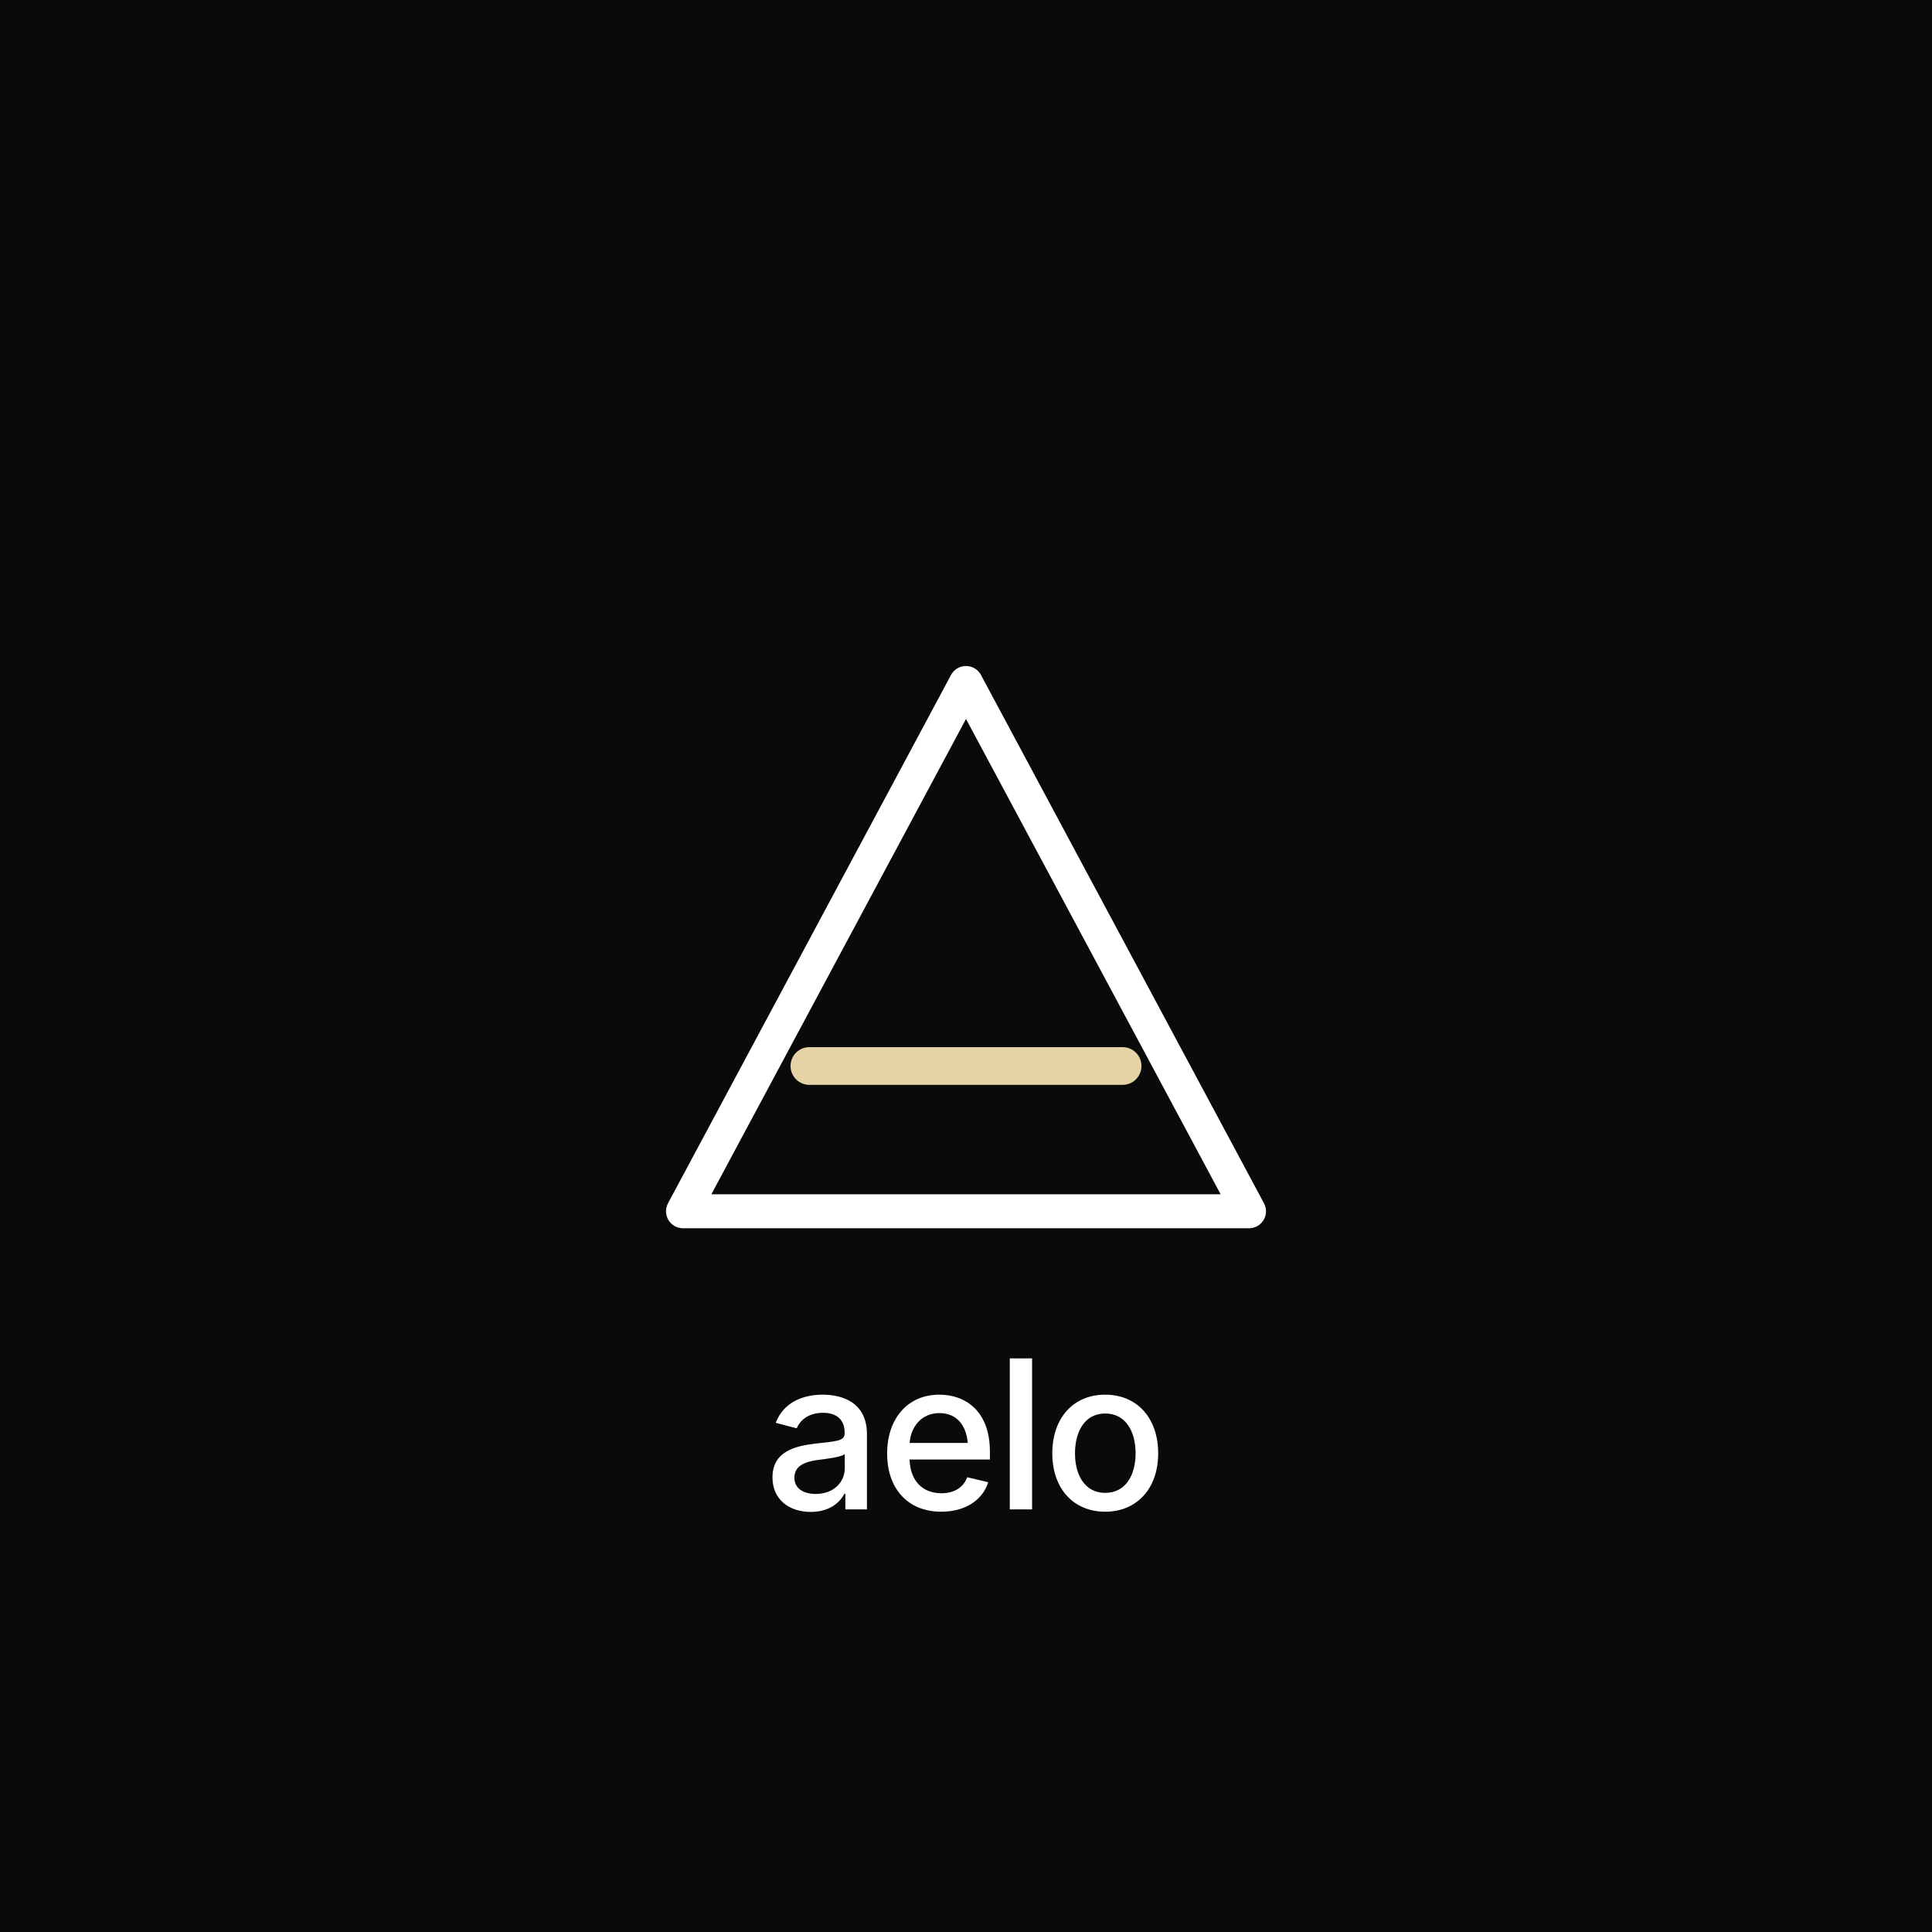
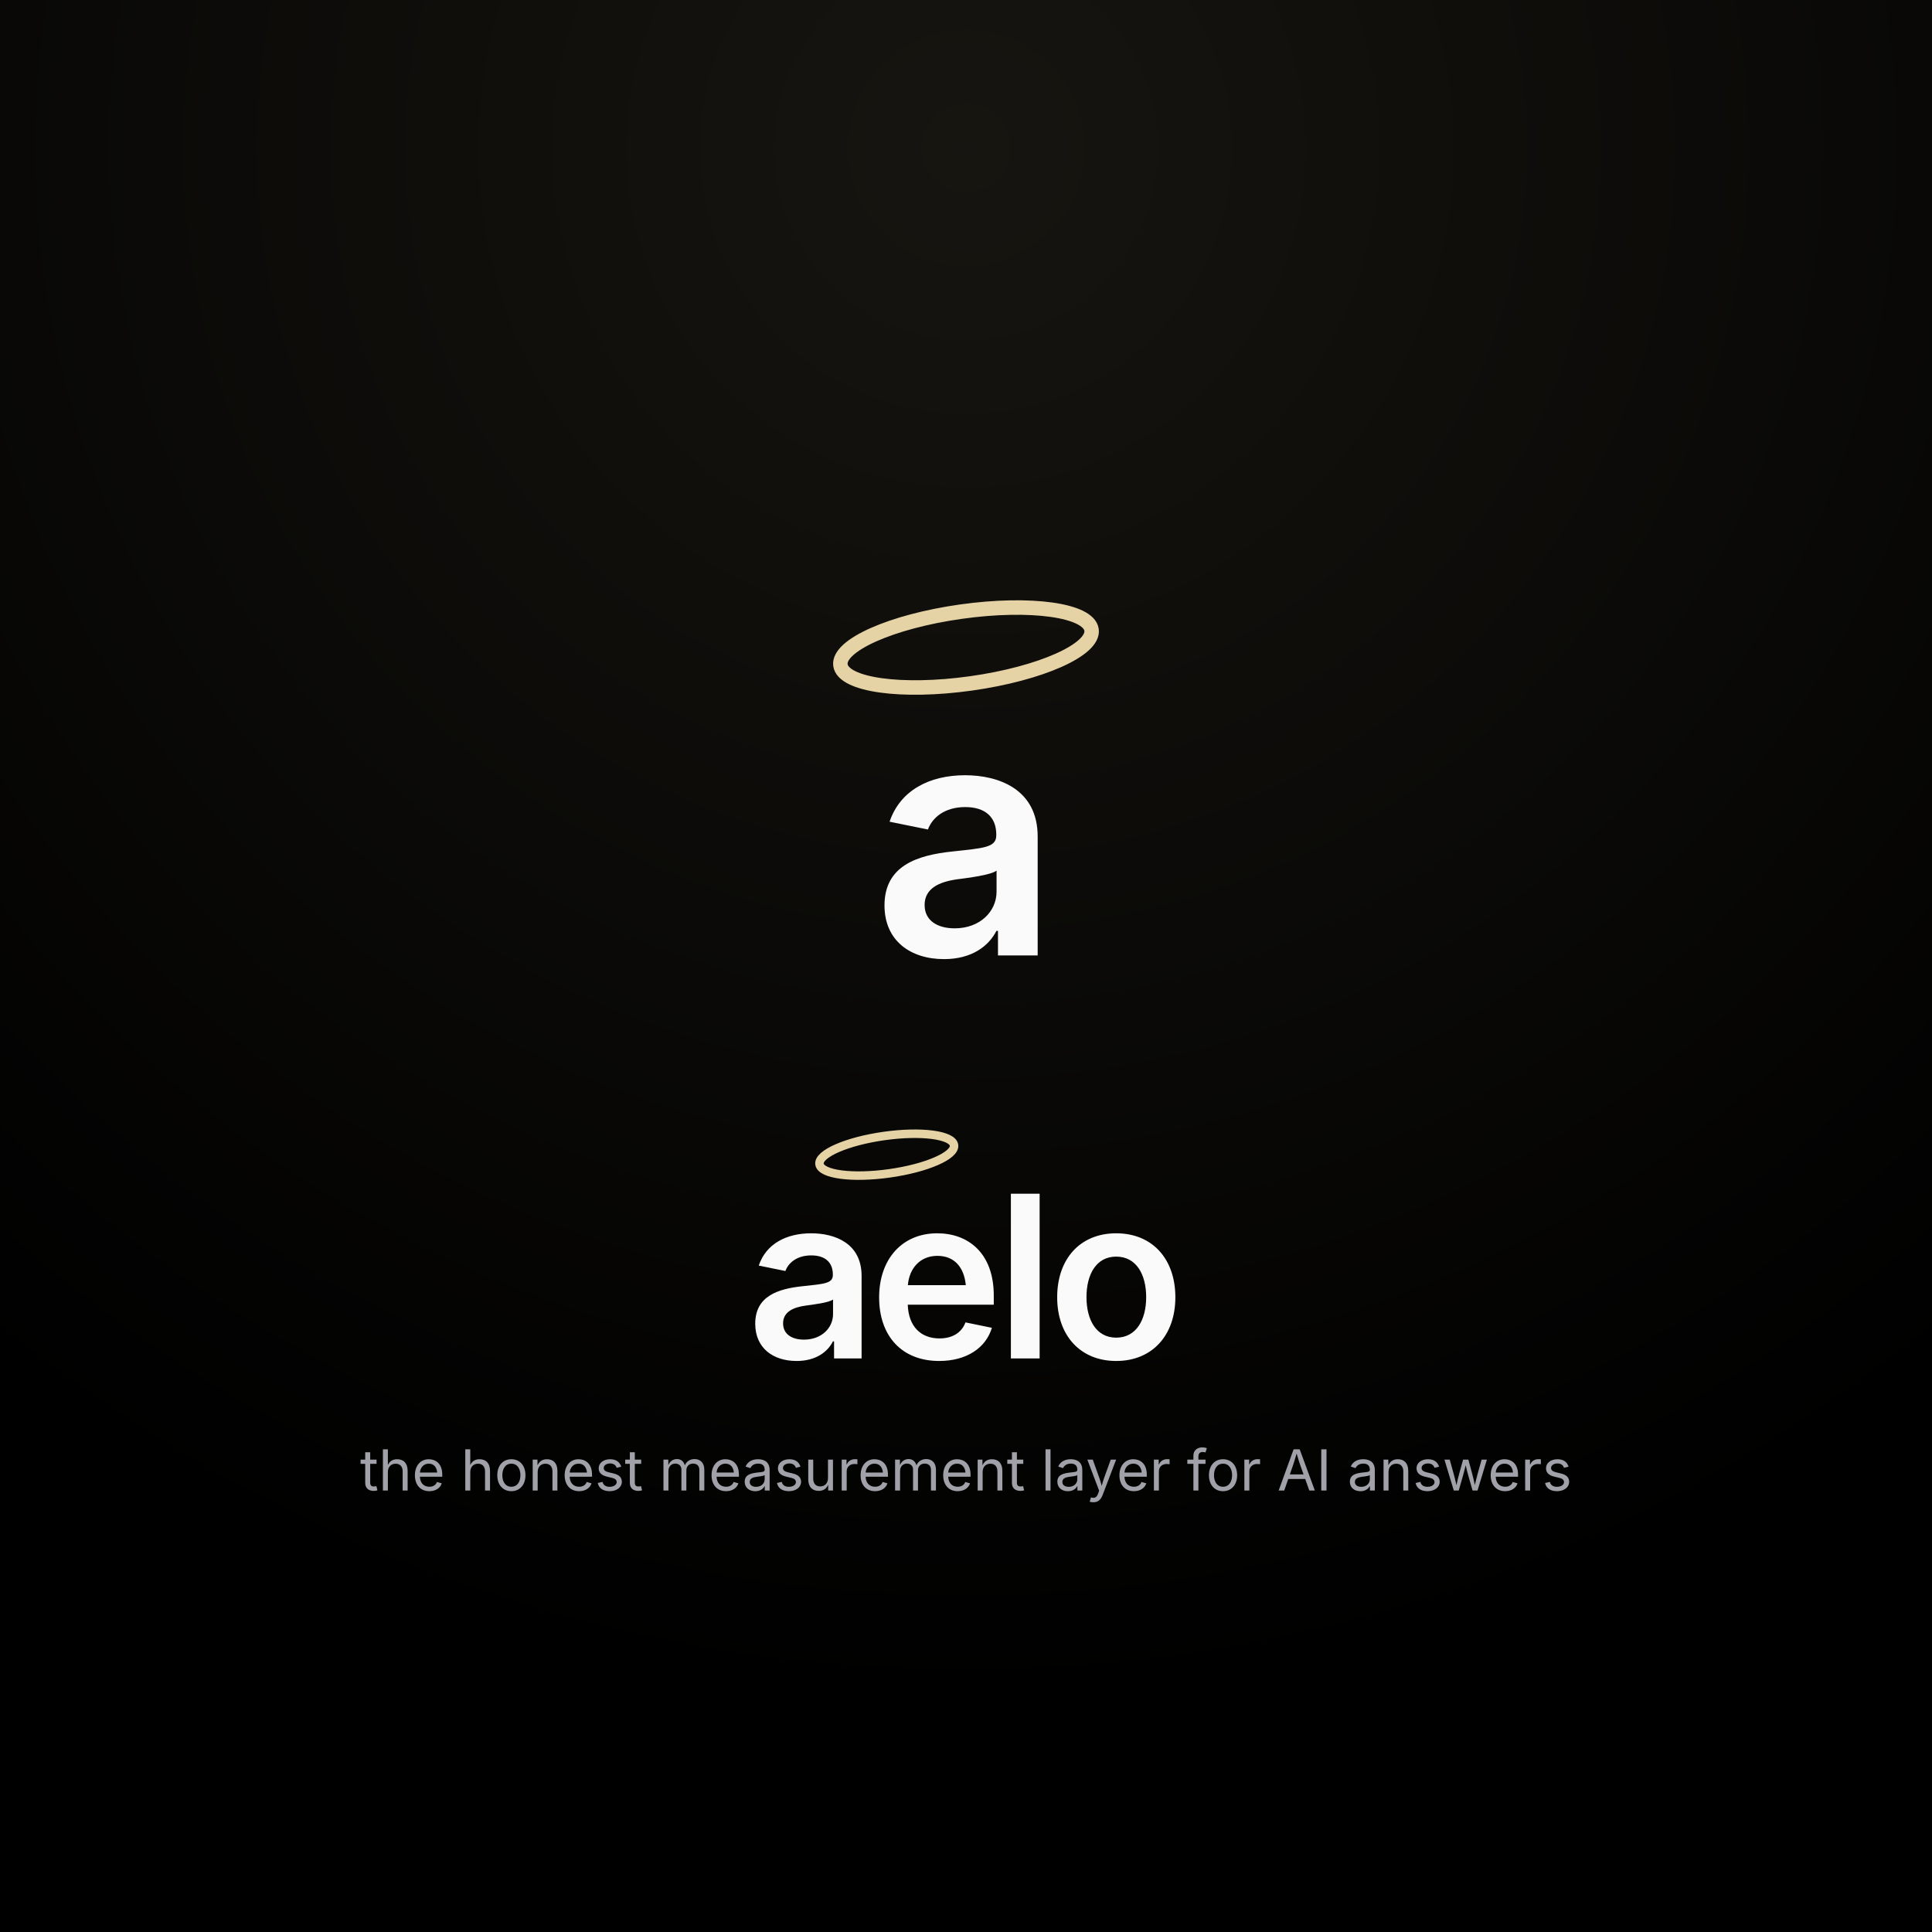
- <svg xmlns="http://www.w3.org/2000/svg" width="1024" height="1024" viewBox="0 0 1024 1024" fill="none" aria-label="Aelo social square">
-   <rect width="1024" height="1024" fill="#0A0A0B" />
-   <g transform="translate(342, 342)">
-     <path d="M170 20 L320 300 L20 300 Z" stroke="#FFFFFF" stroke-width="18" stroke-linejoin="round" fill="none" />
-     <line x1="87" y1="223" x2="253" y2="223" stroke="#E5D3A6" stroke-width="20" stroke-linecap="round" />
+ <svg xmlns="http://www.w3.org/2000/svg" width="1024" height="1024" viewBox="0 0 1024 1024">
+   <defs>
+     <radialGradient id="g" cx="50%" cy="8%" r="80%">
+       <stop offset="0%" stop-color="#E5D3A6" stop-opacity="0.10" />
+       <stop offset="100%" stop-color="#E5D3A6" stop-opacity="0" />
+     </radialGradient>
+   </defs>
+   <rect width="1024" height="1024" fill="#000000" />
+   <rect width="1024" height="1024" fill="url(#g)" />
+   <g transform="translate(392,300) scale(2.4)">
+     <ellipse cx="50" cy="18" rx="28" ry="8" fill="none" stroke="#E5D3A6" stroke-width="3.2" transform="rotate(-8 50 18)" />
+     <text x="50" y="86" font-family="Inter, Helvetica Neue, Arial, sans-serif" font-size="72" fill="#FAFAFA" text-anchor="middle" font-weight="600">a</text>
  </g>
-   <text x="512" y="800" text-anchor="middle" font-family="Inter, -apple-system, BlinkMacSystemFont, 'Segoe UI', system-ui, sans-serif" font-size="110" font-weight="500" letter-spacing="-2.4" fill="#FFFFFF">aelo</text>
+   <text x="512" y="720" font-family="Inter, Helvetica Neue, Arial, sans-serif" font-size="120" fill="#FAFAFA" text-anchor="middle" font-weight="600" letter-spacing="-4">aelo</text>
+   <ellipse cx="470" cy="612" rx="36" ry="10" fill="none" stroke="#E5D3A6" stroke-width="4.5" transform="rotate(-8 470 612)" />
+   <text x="512" y="790" font-family="Inter, Helvetica Neue, Arial, sans-serif" font-size="30" fill="#A1A1AA" text-anchor="middle">the honest measurement layer for AI answers</text>
</svg>
